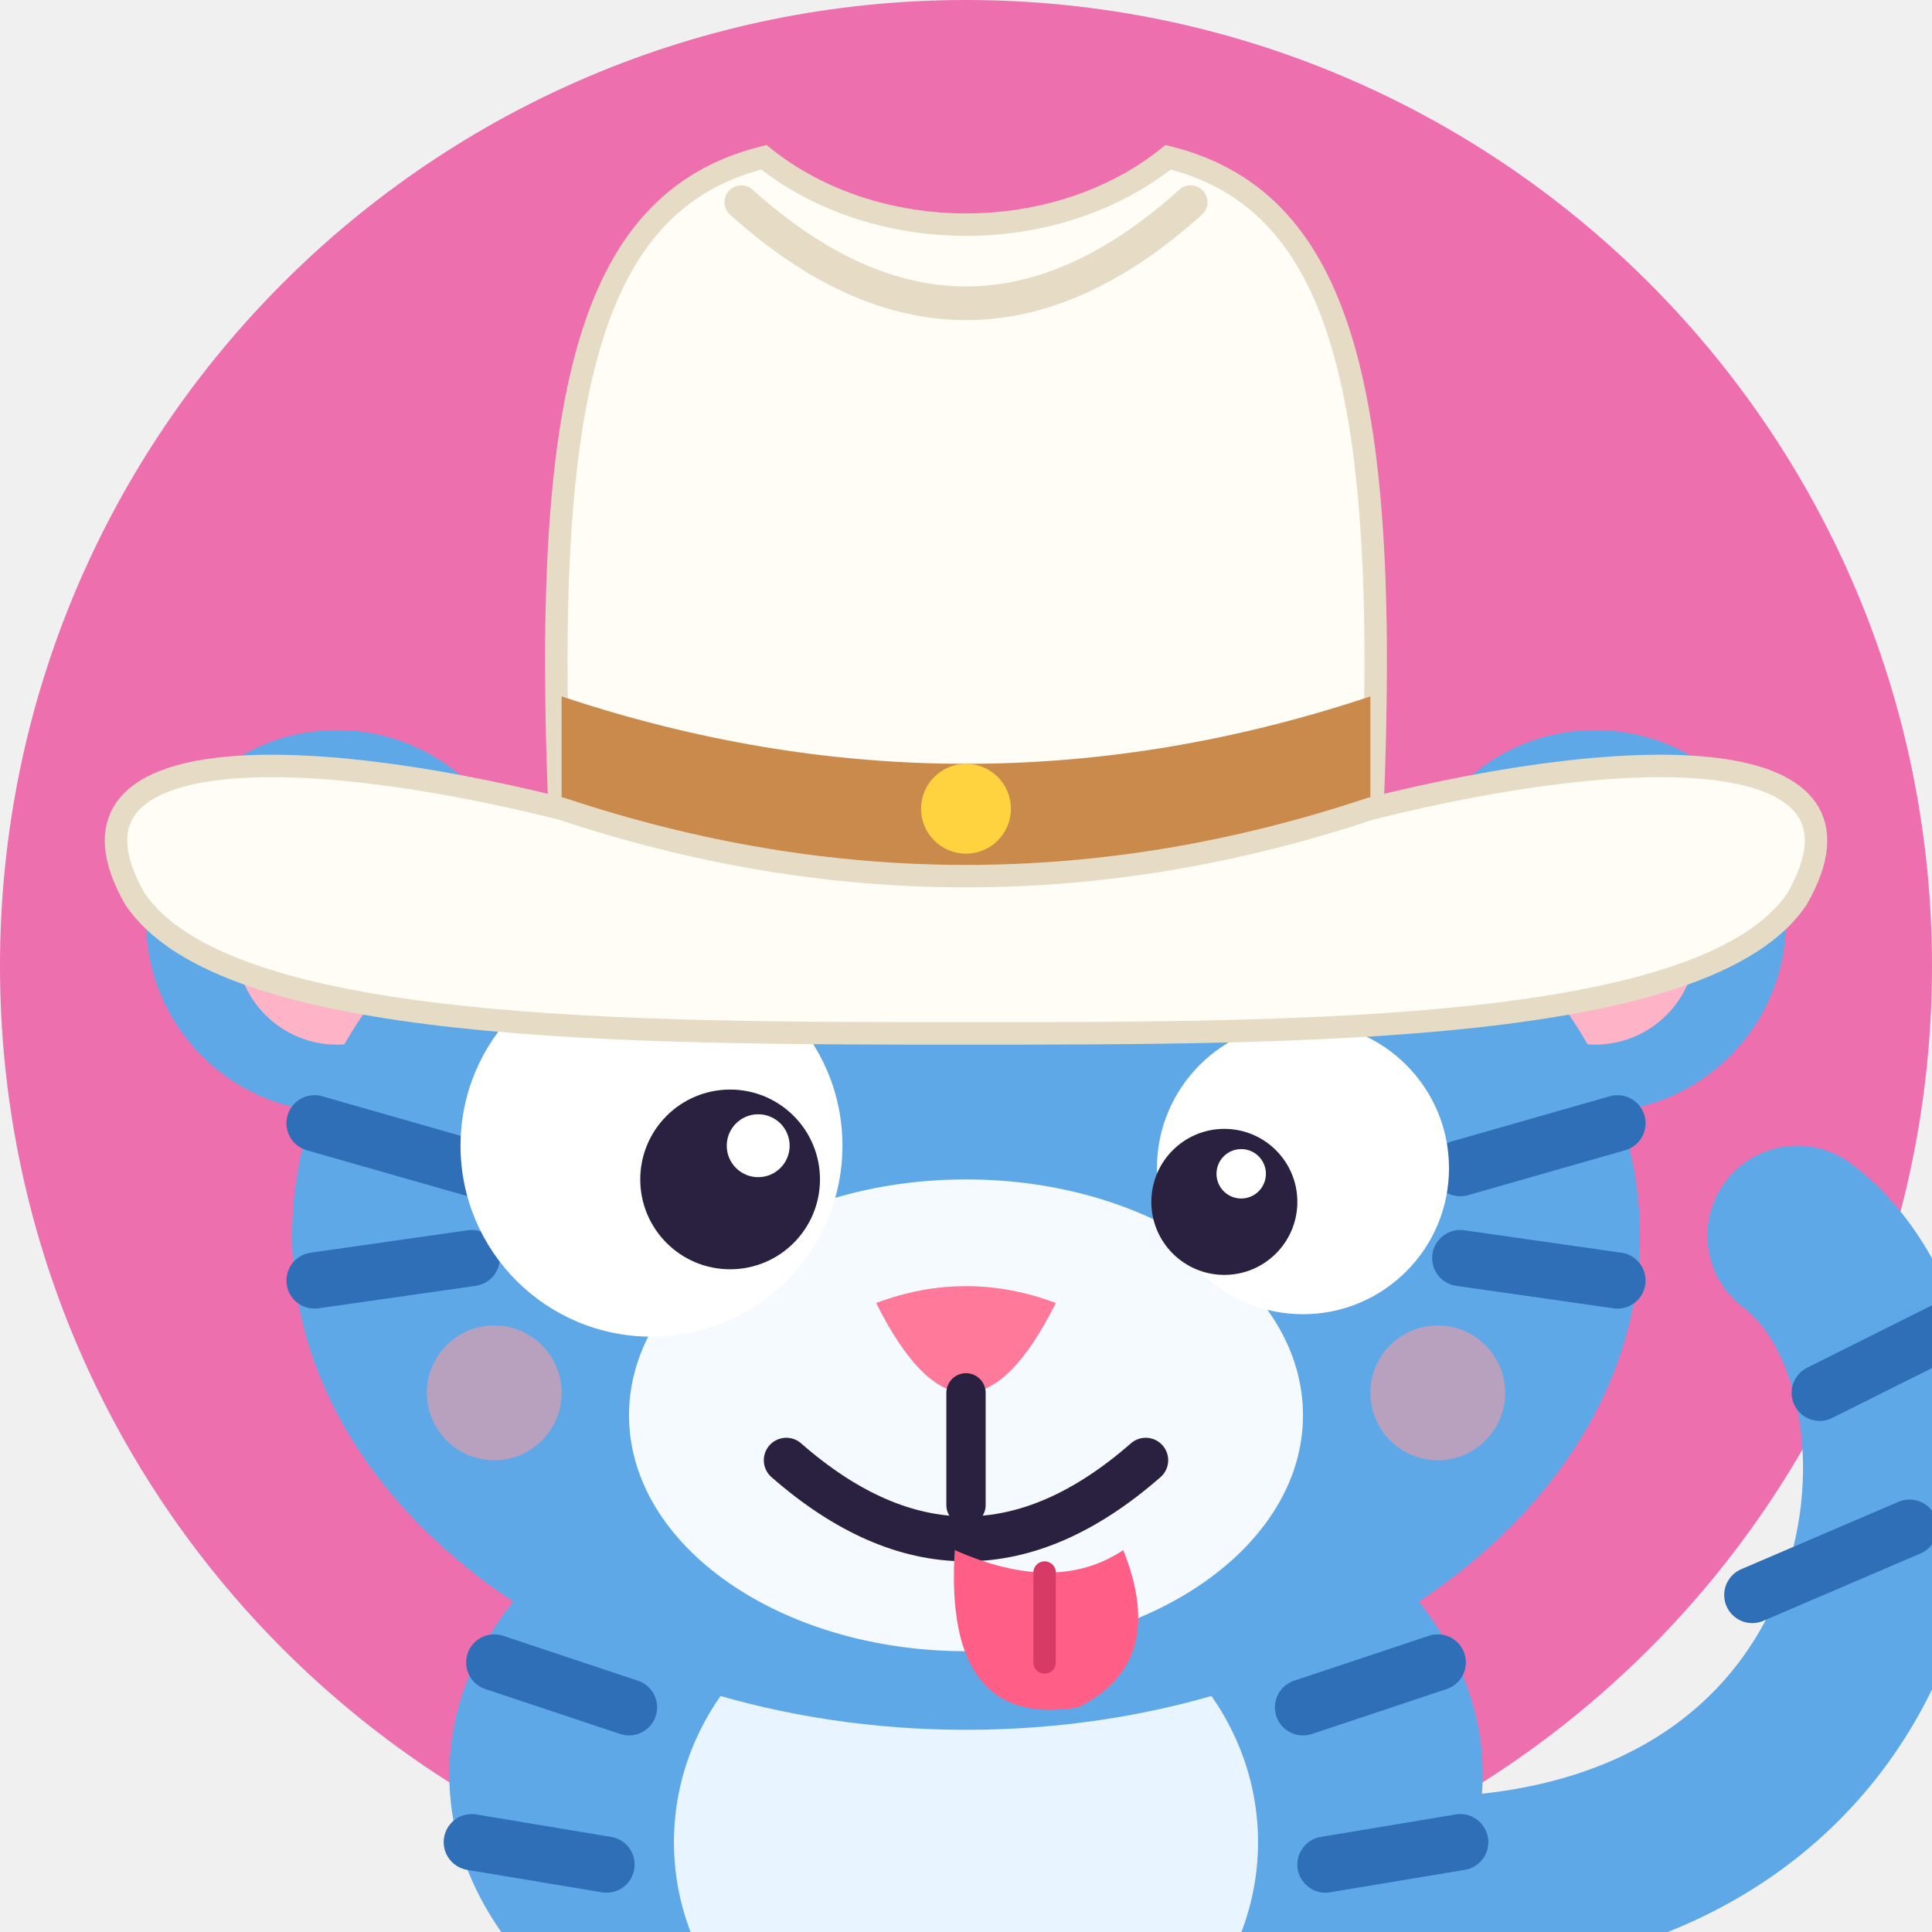
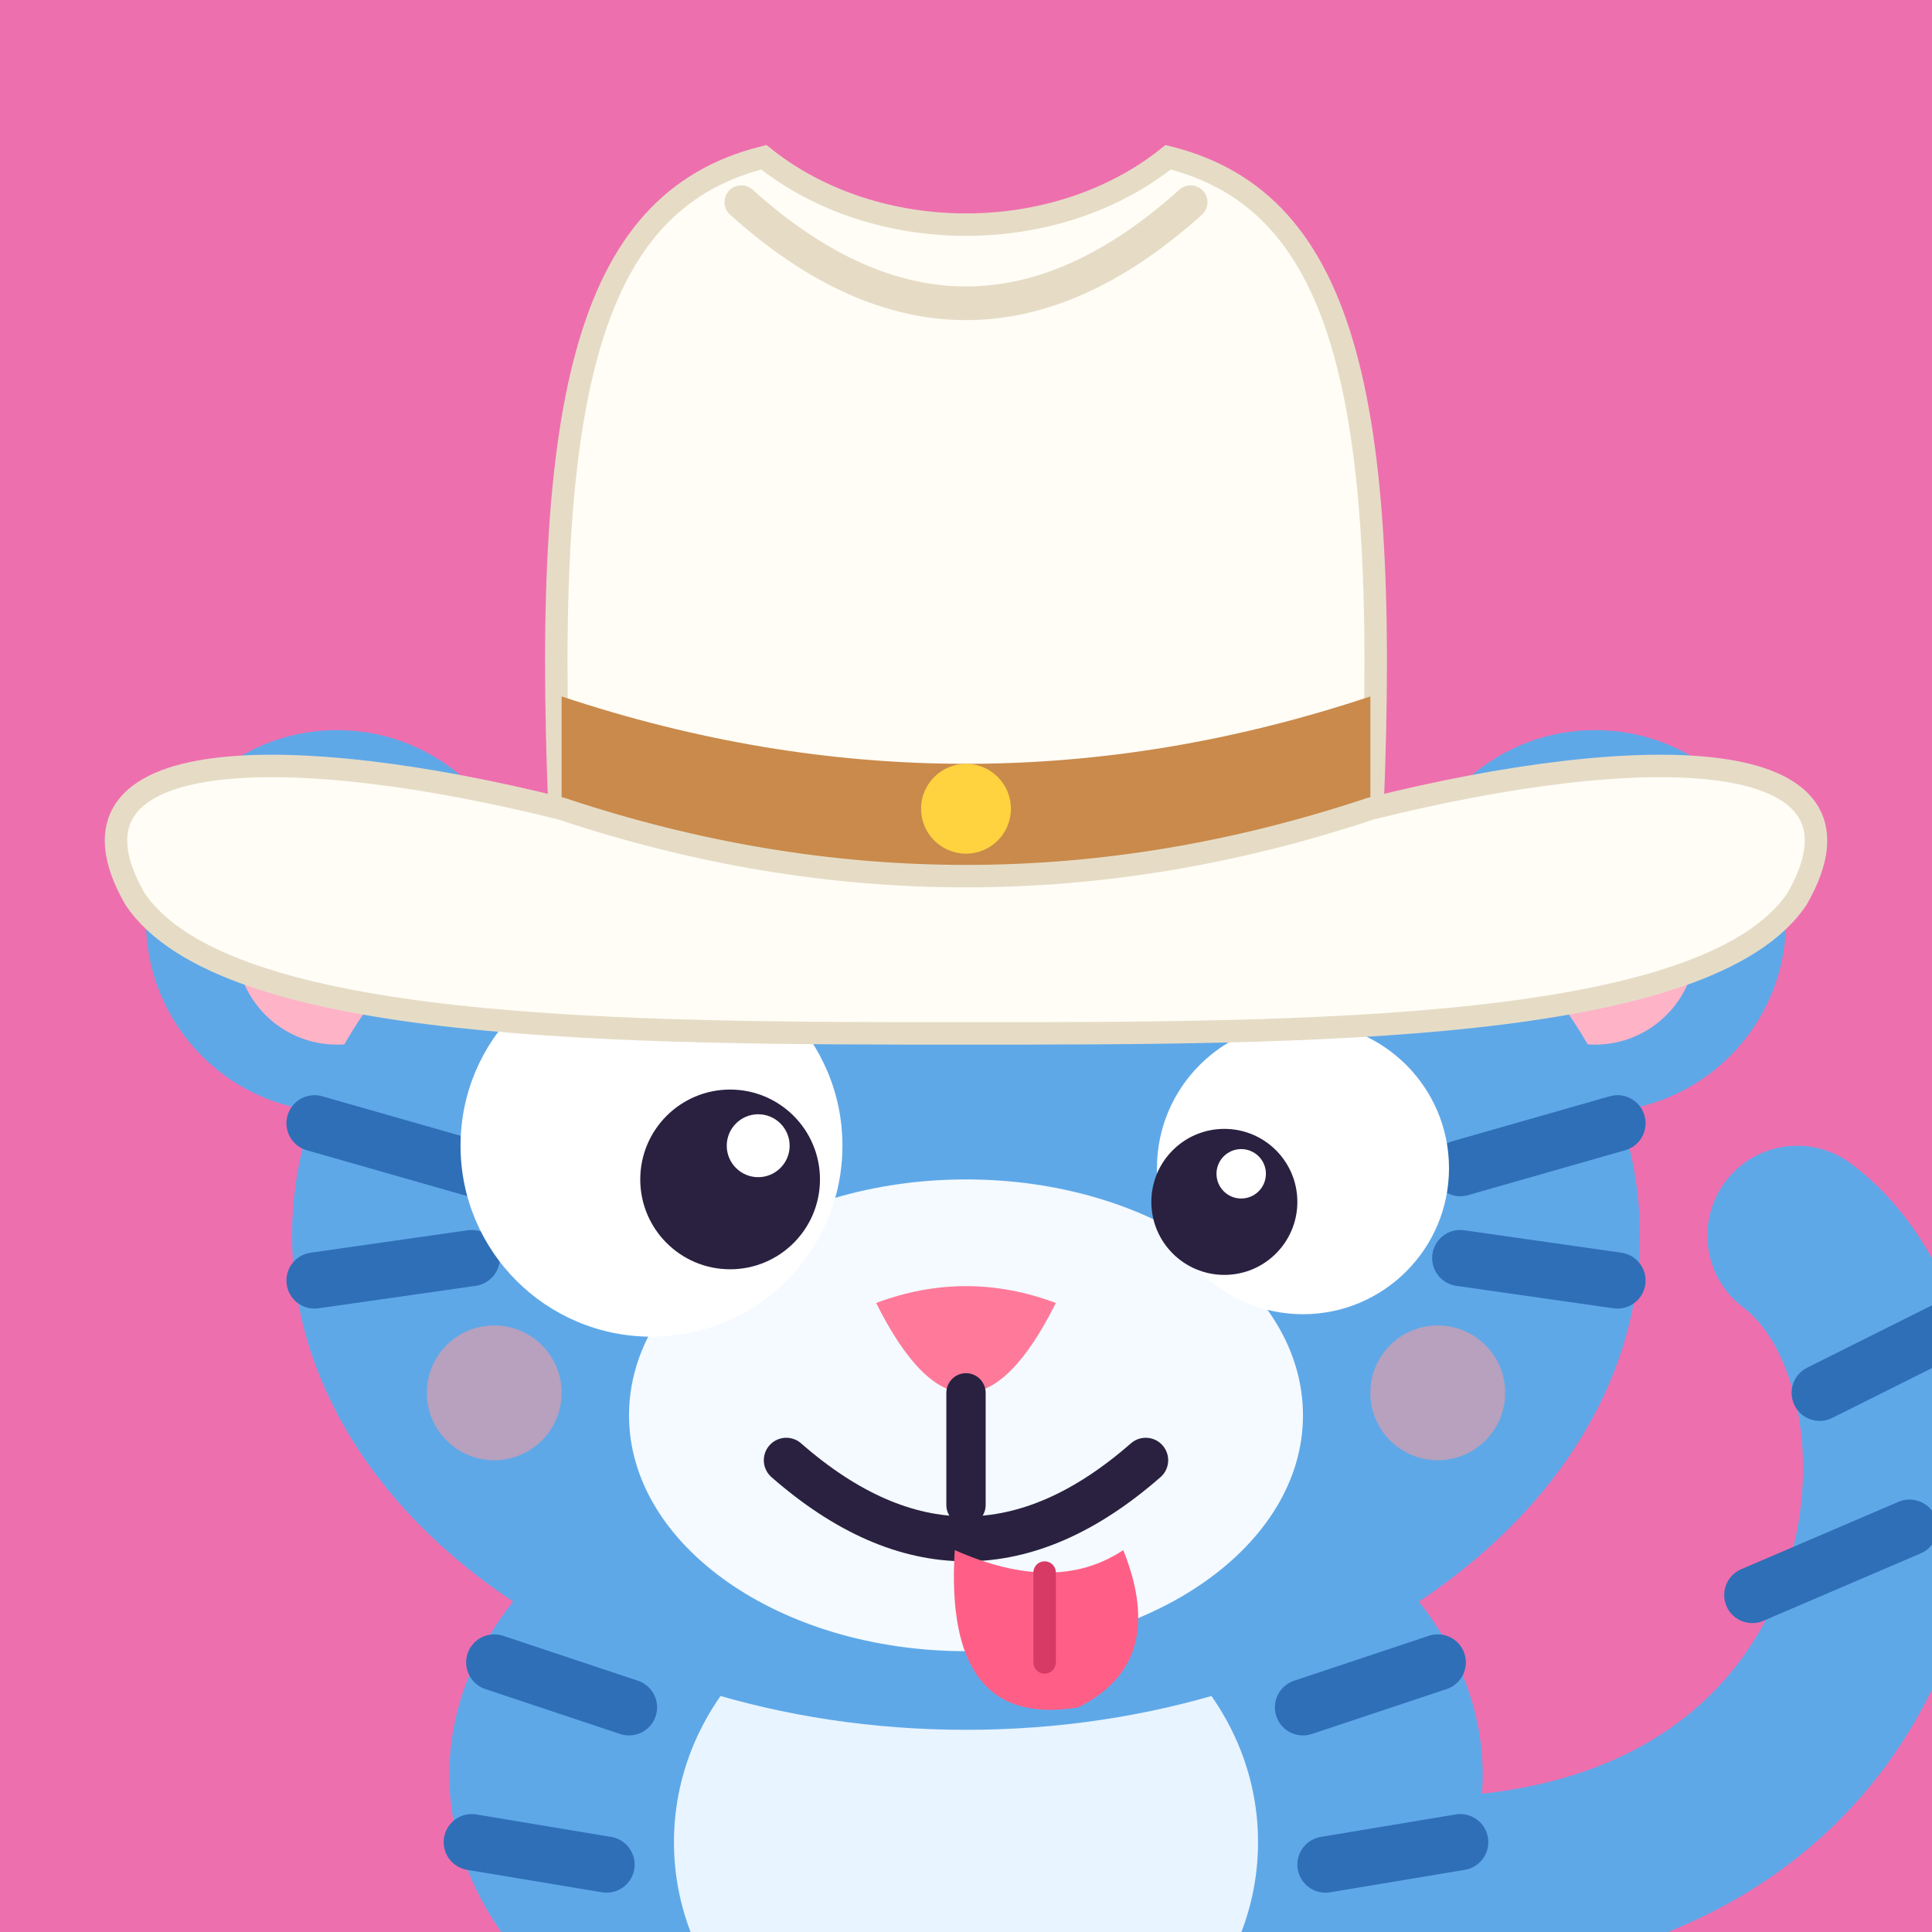
<svg xmlns="http://www.w3.org/2000/svg" viewBox="14 8 172 172">
-   <circle cx="100.0" cy="94.0" r="86.0" fill="#ee6fae" />
+   <rect x="14" y="8" width="172" height="172" fill="#ee6fae" />
  <path d="M140 176 C186 176 190 130 174 118" stroke="#5fa8e8" stroke-width="16" fill="none" stroke-linecap="round" />
  <path d="M170 150 l14 -6 M176 132 l12 -6" stroke="#2f6fb8" stroke-width="5" stroke-linecap="round" />
  <ellipse cx="72" cy="192" rx="20" ry="9" fill="#5fa8e8" />
  <ellipse cx="128" cy="192" rx="20" ry="9" fill="#5fa8e8" />
  <ellipse cx="100" cy="166" rx="46" ry="32" fill="#5fa8e8" />
  <ellipse cx="100" cy="172" rx="26" ry="24" fill="#e8f4ff" />
  <path d="M58 156 l12 4 M56 172 l12 2 M142 156 l-12 4 M144 172 l-12 2" stroke="#2f6fb8" stroke-width="5" stroke-linecap="round" />
  <circle cx="44" cy="90" r="17" fill="#5fa8e8" />
  <circle cx="156" cy="90" r="17" fill="#5fa8e8" />
  <circle cx="44" cy="92" r="9" fill="#ffb3c7" />
  <circle cx="156" cy="92" r="9" fill="#ffb3c7" />
  <ellipse cx="100" cy="118" rx="60" ry="44" fill="#5fa8e8" />
  <path d="M42 108 l14 4 M42 122 l14 -2 M158 108 l-14 4 M158 122 l-14 -2" stroke="#2f6fb8" stroke-width="5" stroke-linecap="round" />
  <path d="M100 74 l0 14 M84 76 l4 12 M116 76 l-4 12" stroke="#2f6fb8" stroke-width="5" stroke-linecap="round" />
  <ellipse cx="100" cy="134" rx="30" ry="21" fill="#f4faff" />
  <circle cx="72" cy="110" r="17" fill="#fff" />
  <circle cx="130" cy="112" r="13" fill="#fff" />
  <circle cx="79" cy="113" r="8" fill="#2a2140" />
  <circle cx="123" cy="115" r="6.5" fill="#2a2140" />
  <circle cx="81.5" cy="110" r="2.8" fill="#fff" />
  <circle cx="124.5" cy="112.5" r="2.2" fill="#fff" />
  <path d="M92 124 Q100 121 108 124 Q104 132 100 132 Q96 132 92 124 Z" fill="#ff7a9a" />
  <path d="M84 138 Q100 152 116 138" stroke="#2a2140" stroke-width="4" fill="none" stroke-linecap="round" />
  <path d="M100 132 L100 142" stroke="#2a2140" stroke-width="3.5" stroke-linecap="round" />
  <path d="M99 146 Q98 162 110 160 Q118 156 114 146 Q108 150 99 146 Z" fill="#ff5f86" />
  <path d="M107 148 L107 156" stroke="#d83a66" stroke-width="2" stroke-linecap="round" />
  <circle cx="58" cy="132" r="6" fill="#ff9a9a" opacity=".55" />
  <circle cx="142" cy="132" r="6" fill="#ff9a9a" opacity=".55" />
  <path d="M64 84 C62 44 66 26 82 22 C92 30 108 30 118 22 C134 26 138 44 136 84 Z" fill="#fffdf6" stroke="#e6dcc6" stroke-width="2" />
  <path d="M80 26 Q100 44 120 26" stroke="#e6dcc6" stroke-width="3" fill="none" stroke-linecap="round" />
  <path d="M64 70 Q100 82 136 70 L136 80 Q100 92 64 80 Z" fill="#c98a4b" />
  <circle cx="100" cy="80" r="4" fill="#ffd23f" />
  <path d="M26 88 C18 74 40 74 64 80 Q100 92 136 80 C160 74 182 74 174 88 C166 100 130 100 100 100 C70 100 34 100 26 88 Z" fill="#fffdf6" stroke="#e6dcc6" stroke-width="2" />
</svg>
